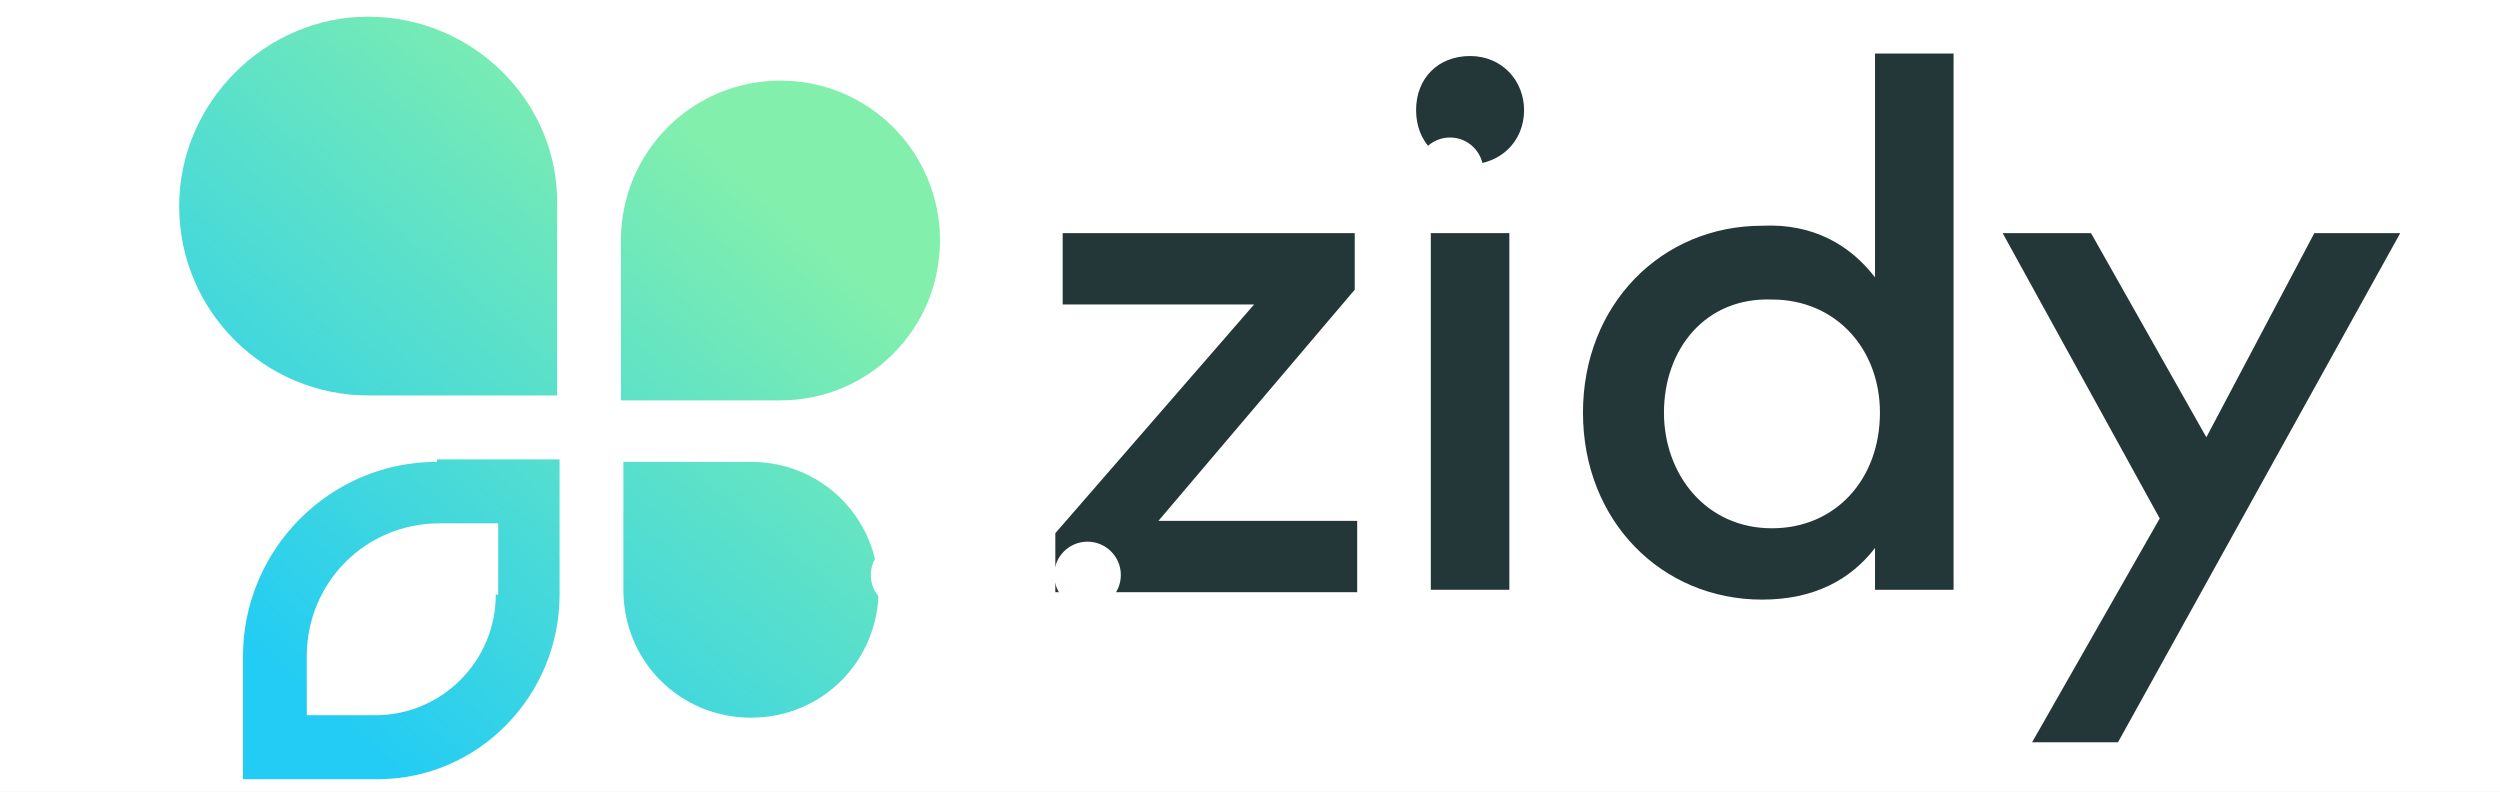
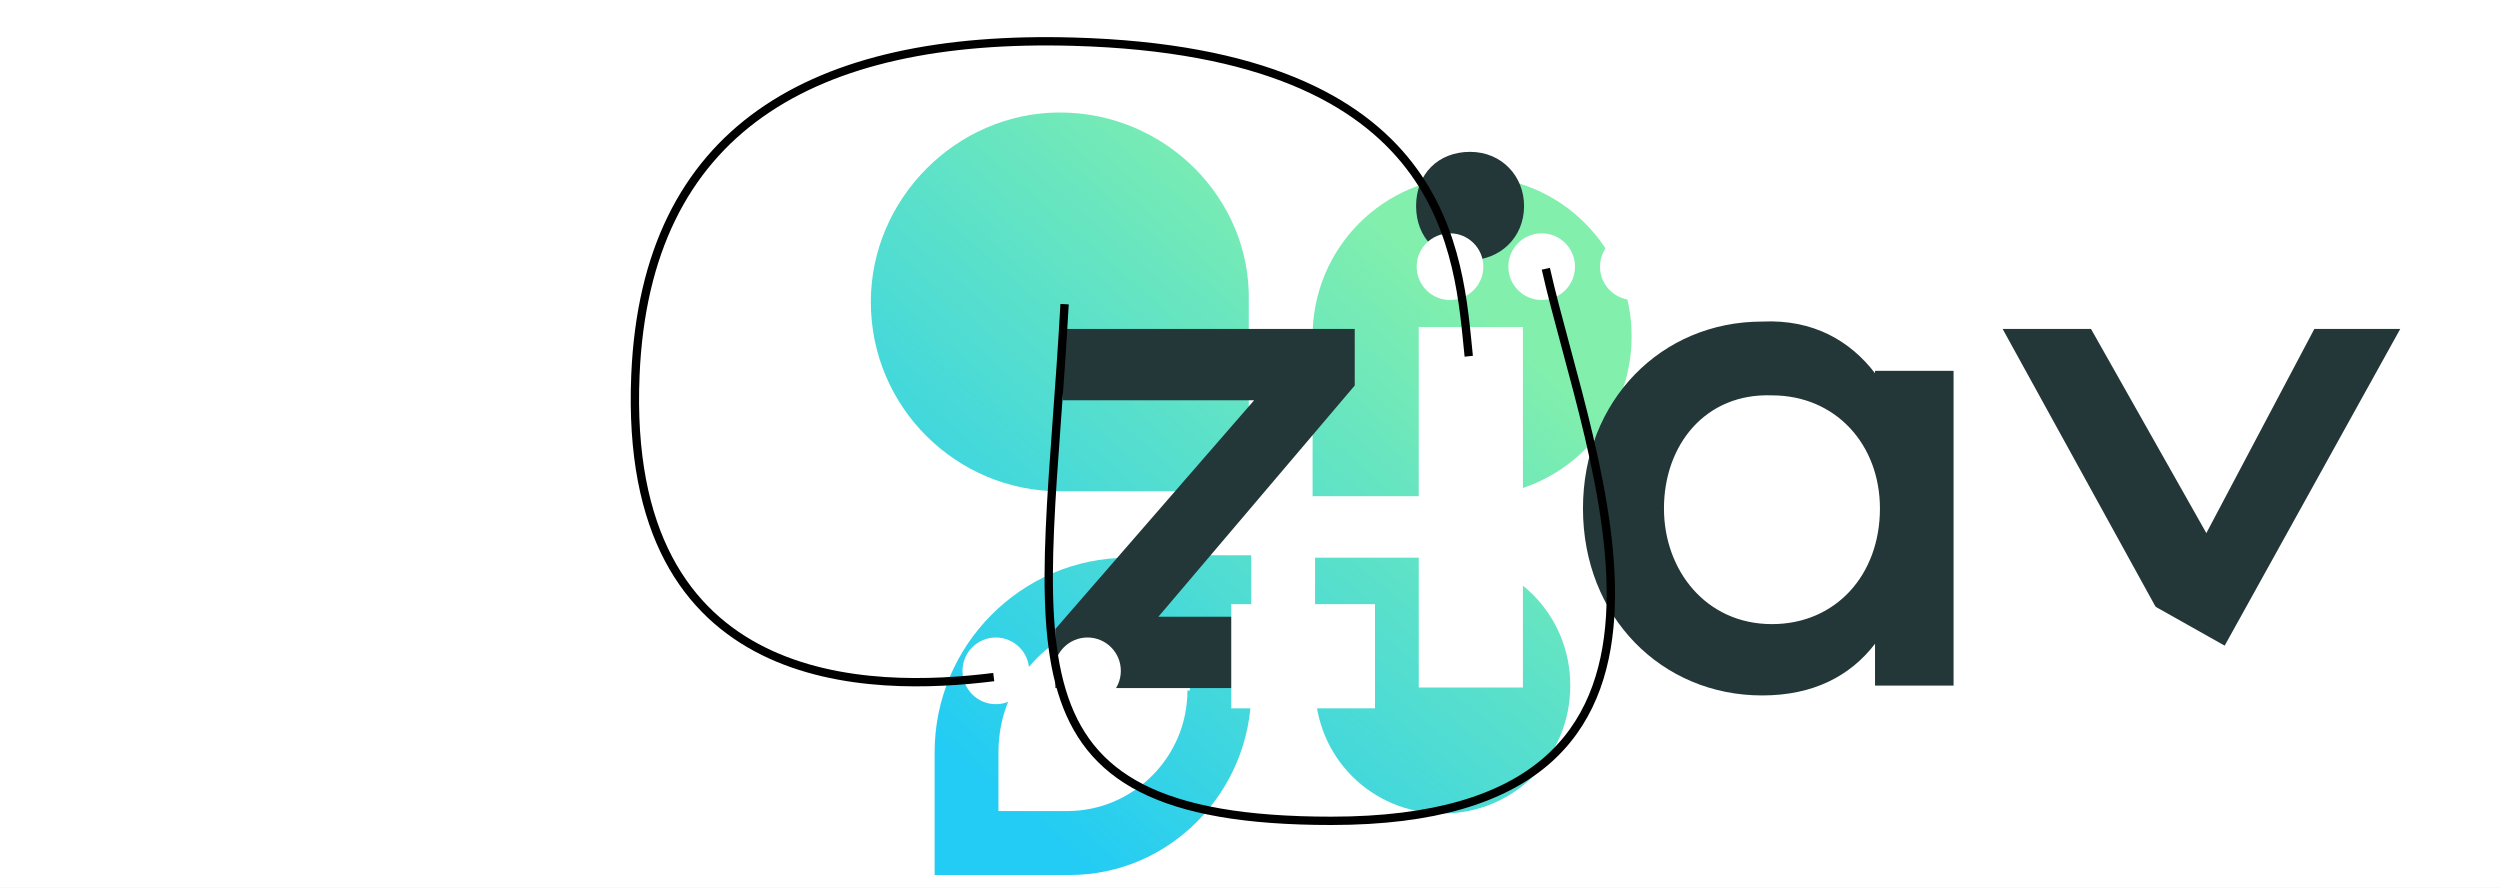
- <svg xmlns="http://www.w3.org/2000/svg" width="600" height="190" viewBox="0 0 600 190" fill="none">
+ <svg xmlns="http://www.w3.org/2000/svg" width="600" height="213" viewBox="0 0 600 213" fill="none">
  <g id="zidy">
-     <rect width="600" height="190" fill="white" />
-     <path id="top-left" fill-rule="evenodd" clip-rule="evenodd" d="M88.354 4C63.615 4 43 24.661 43 49.455C43 74.839 63.615 94.91 88.354 94.91H133.708V49.455C134.297 24.661 113.681 4 88.354 4Z" fill="url(#paint0_linear_1_2)" />
-     <path id="top-right" fill-rule="evenodd" clip-rule="evenodd" d="M187.308 19.348C166.103 19.348 149.022 36.468 149.022 57.719V96.09H187.308C208.512 96.09 225.593 78.971 225.593 57.719C225.593 36.468 208.512 19.348 187.308 19.348Z" fill="url(#paint1_linear_1_2)" />
-     <path id="bottom-right" fill-rule="evenodd" clip-rule="evenodd" d="M149.611 110.848V141.545C149.611 158.665 163.158 172.242 180.24 172.242C197.321 172.242 210.868 158.665 210.868 141.545C210.868 124.426 197.321 110.848 180.24 110.848H149.611Z" fill="url(#paint2_linear_1_2)" />
-     <path id="bottom-left" fill-rule="evenodd" clip-rule="evenodd" d="M104.846 110.848C78.93 110.848 58.314 132.1 58.314 157.484V187H90.71C114.859 187 134.297 166.929 134.297 142.726V110.258H104.846V110.848ZM118.982 142.726C118.982 158.665 106.024 171.652 90.121 171.652H73.629V157.484C73.629 139.774 87.765 125.606 105.435 125.606H119.571V142.726H118.982Z" fill="url(#paint3_linear_1_2)" />
-     <path id="z" fill-rule="evenodd" clip-rule="evenodd" d="M278.015 125.016H325.725V142.135H253.277V127.968L300.987 73.068H255.044V55.948H325.136V69.526L278.015 125.016Z" fill="#233638" />
-     <path id="i" fill-rule="evenodd" clip-rule="evenodd" d="M343.396 141.545H362.244V55.948H343.396V141.545Z" fill="#233638" />
-     <path id="i-dot" d="M352.82 39.419C359.888 39.419 365.778 34.106 365.778 26.432C365.778 19.348 360.477 13.445 352.82 13.445C345.163 13.445 339.862 18.758 339.862 26.432C339.862 34.106 345.163 39.419 352.82 39.419Z" fill="#233638" />
-     <path id="d" fill-rule="evenodd" clip-rule="evenodd" d="M399.352 99.042C399.352 113.8 409.365 126.787 425.268 126.787C440.582 126.787 451.185 114.981 451.185 99.042C451.185 83.694 440.582 71.887 425.268 71.887C409.365 71.297 399.352 83.694 399.352 99.042ZM450.007 66.574V12.855H468.855V141.545H450.007V131.51C444.116 139.184 435.281 143.906 422.912 143.906C398.763 143.906 379.914 125.016 379.914 99.042C379.914 73.068 398.763 54.177 422.912 54.177C435.281 53.587 444.116 58.9 450.007 66.574Z" fill="#233638" />
-     <path id="y" fill-rule="evenodd" clip-rule="evenodd" d="M487.703 178.145L518.332 124.426L480.635 55.948H501.84L529.523 104.945L555.44 55.948H576.055L508.319 178.145H487.703Z" fill="#233638" />
-     <circle id="bottom-circle-1" cx="217" cy="138" r="8" fill="white" />
-     <circle id="bottom-circle-2" cx="239" cy="138" r="8" fill="white" />
-     <circle id="bottom-circle-3" cx="261" cy="138" r="8" fill="white" />
-     <circle id="top-circle-1" cx="348" cy="41" r="8" fill="white" />
-     <circle id="top-circle-2" cx="370" cy="41" r="8" fill="white" />
-     <circle id="top-circle-3" cx="392" cy="41" r="8" fill="white" />
+     <rect width="600" height="213" fill="white" />
+     <path id="top-left" fill-rule="evenodd" clip-rule="evenodd" d="M254.354 27C229.615 27 209 47.661 209 72.455C209 97.839 229.615 117.91 254.354 117.91H299.708V72.455C300.297 47.661 279.681 27 254.354 27Z" fill="url(#paint0_linear_1_2)" />
+     <path id="top-right" fill-rule="evenodd" clip-rule="evenodd" d="M353.308 42.348C332.103 42.348 315.022 59.468 315.022 80.719V119.09H353.308C374.512 119.09 391.593 101.971 391.593 80.719C391.593 59.468 374.512 42.348 353.308 42.348Z" fill="url(#paint1_linear_1_2)" />
+     <path id="bottom-right" fill-rule="evenodd" clip-rule="evenodd" d="M315.611 133.848V164.545C315.611 181.665 329.158 195.242 346.24 195.242C363.321 195.242 376.868 181.665 376.868 164.545C376.868 147.426 363.321 133.848 346.24 133.848H315.611Z" fill="url(#paint2_linear_1_2)" />
+     <path id="bottom-left" fill-rule="evenodd" clip-rule="evenodd" d="M270.846 133.848C244.93 133.848 224.314 155.1 224.314 180.484V210H256.71C280.859 210 300.297 189.929 300.297 165.726V133.258H270.846V133.848ZM284.982 165.726C284.982 181.665 272.024 194.652 256.121 194.652H239.629V180.484C239.629 162.774 253.765 148.606 271.435 148.606H285.571V165.726H284.982Z" fill="url(#paint3_linear_1_2)" />
+     <path id="z" fill-rule="evenodd" clip-rule="evenodd" d="M278.015 148.016H325.725V165.135H253.277V150.968L300.987 96.068H255.044V78.948H325.136V92.526L278.015 148.016Z" fill="#233638" />
+     <path id="z-mask" d="M295.5 157.5H330" stroke="white" stroke-width="25" />
+     <path id="i" fill-rule="evenodd" clip-rule="evenodd" d="M343.396 164.545H362.244V78.948H343.396V164.545Z" fill="#233638" />
+     <path id="i-mask" d="M353 165V78.5" stroke="white" stroke-width="25" />
+     <path id="i-dot" d="M352.82 62.419C359.888 62.419 365.778 57.106 365.778 49.432C365.778 42.348 360.477 36.445 352.82 36.445C345.163 36.445 339.862 41.758 339.862 49.432C339.862 57.106 345.163 62.419 352.82 62.419Z" fill="#233638" />
+     <path id="d" fill-rule="evenodd" clip-rule="evenodd" d="M399.352 122.042C399.352 136.8 409.365 149.787 425.268 149.787C440.582 149.787 451.185 137.981 451.185 122.042C451.185 106.694 440.582 94.887 425.268 94.887C409.365 94.297 399.352 106.694 399.352 122.042ZM450.007 89.574V35.855H468.855V164.545H450.007V154.51C444.116 162.184 435.281 166.906 422.912 166.906C398.763 166.906 379.914 148.016 379.914 122.042C379.914 96.068 398.763 77.177 422.912 77.177C435.281 76.587 444.116 81.9 450.007 89.574Z" fill="#233638" />
+     <path id="d-mask" d="M459.5 89V34.5" stroke="white" stroke-width="20" />
+     <path id="y" fill-rule="evenodd" clip-rule="evenodd" d="M487.703 201.145L518.332 147.426L480.635 78.948H501.84L529.523 127.945L555.44 78.948H576.055L508.319 201.145H487.703Z" fill="#233638" />
+     <path id="y-mask" d="M526 150.5L494.5 206.5" stroke="white" stroke-width="21" />
+     <circle id="bottom-circle-1" cx="217" cy="161" r="8" fill="white" />
+     <circle id="bottom-circle-2" cx="239" cy="161" r="8" fill="white" />
+     <circle id="bottom-circle-3" cx="261" cy="161" r="8" fill="white" />
+     <circle id="top-circle-1" cx="348" cy="64" r="8" fill="white" />
+     <circle id="top-circle-2" cx="370" cy="64" r="8" fill="white" />
+     <circle id="top-circle-3" cx="392" cy="64" r="8" fill="white" />
+     <path id="right-bubble-path" d="M238.5 162.5C209.167 166.167 149.258 166.5 152.5 90C155 31 195.01 8.283 257.5 10C348.5 12.5 350 61.5 352.5 85.5" stroke="black" stroke-width="2" />
+     <path id="left-bubble-path" d="M371 64.5C381.333 110.5 419 197 319.5 197C236.817 197 251 155 255.5 73" stroke="black" stroke-width="2" />
  </g>
  <defs>
-     <linearGradient id="paint0_linear_1_2" x1="137.024" y1="8.358" x2="32.37" y2="128.333" gradientUnits="userSpaceOnUse">
+     <linearGradient id="paint0_linear_1_2" x1="303.024" y1="31.358" x2="198.37" y2="151.333" gradientUnits="userSpaceOnUse">
      <stop stop-color="#82EFAC" />
      <stop offset="1" stop-color="#23CCF4" />
    </linearGradient>
-     <linearGradient id="paint1_linear_1_2" x1="191.414" y1="52.915" x2="88.029" y2="171.891" gradientUnits="userSpaceOnUse">
+     <linearGradient id="paint1_linear_1_2" x1="357.414" y1="75.915" x2="254.029" y2="194.891" gradientUnits="userSpaceOnUse">
      <stop stop-color="#82EFAC" />
      <stop offset="1" stop-color="#23CCF4" />
    </linearGradient>
-     <linearGradient id="paint2_linear_1_2" x1="224.483" y1="76.329" x2="119.838" y2="205.127" gradientUnits="userSpaceOnUse">
+     <linearGradient id="paint2_linear_1_2" x1="390.483" y1="99.329" x2="285.838" y2="228.127" gradientUnits="userSpaceOnUse">
      <stop stop-color="#82EFAC" />
      <stop offset="1" stop-color="#23CCF4" />
    </linearGradient>
-     <linearGradient id="paint3_linear_1_2" x1="181.791" y1="52.601" x2="77.491" y2="170.529" gradientUnits="userSpaceOnUse">
+     <linearGradient id="paint3_linear_1_2" x1="347.791" y1="75.601" x2="243.491" y2="193.529" gradientUnits="userSpaceOnUse">
      <stop stop-color="#82EFAC" />
      <stop offset="1" stop-color="#23CCF4" />
    </linearGradient>
  </defs>
</svg>
